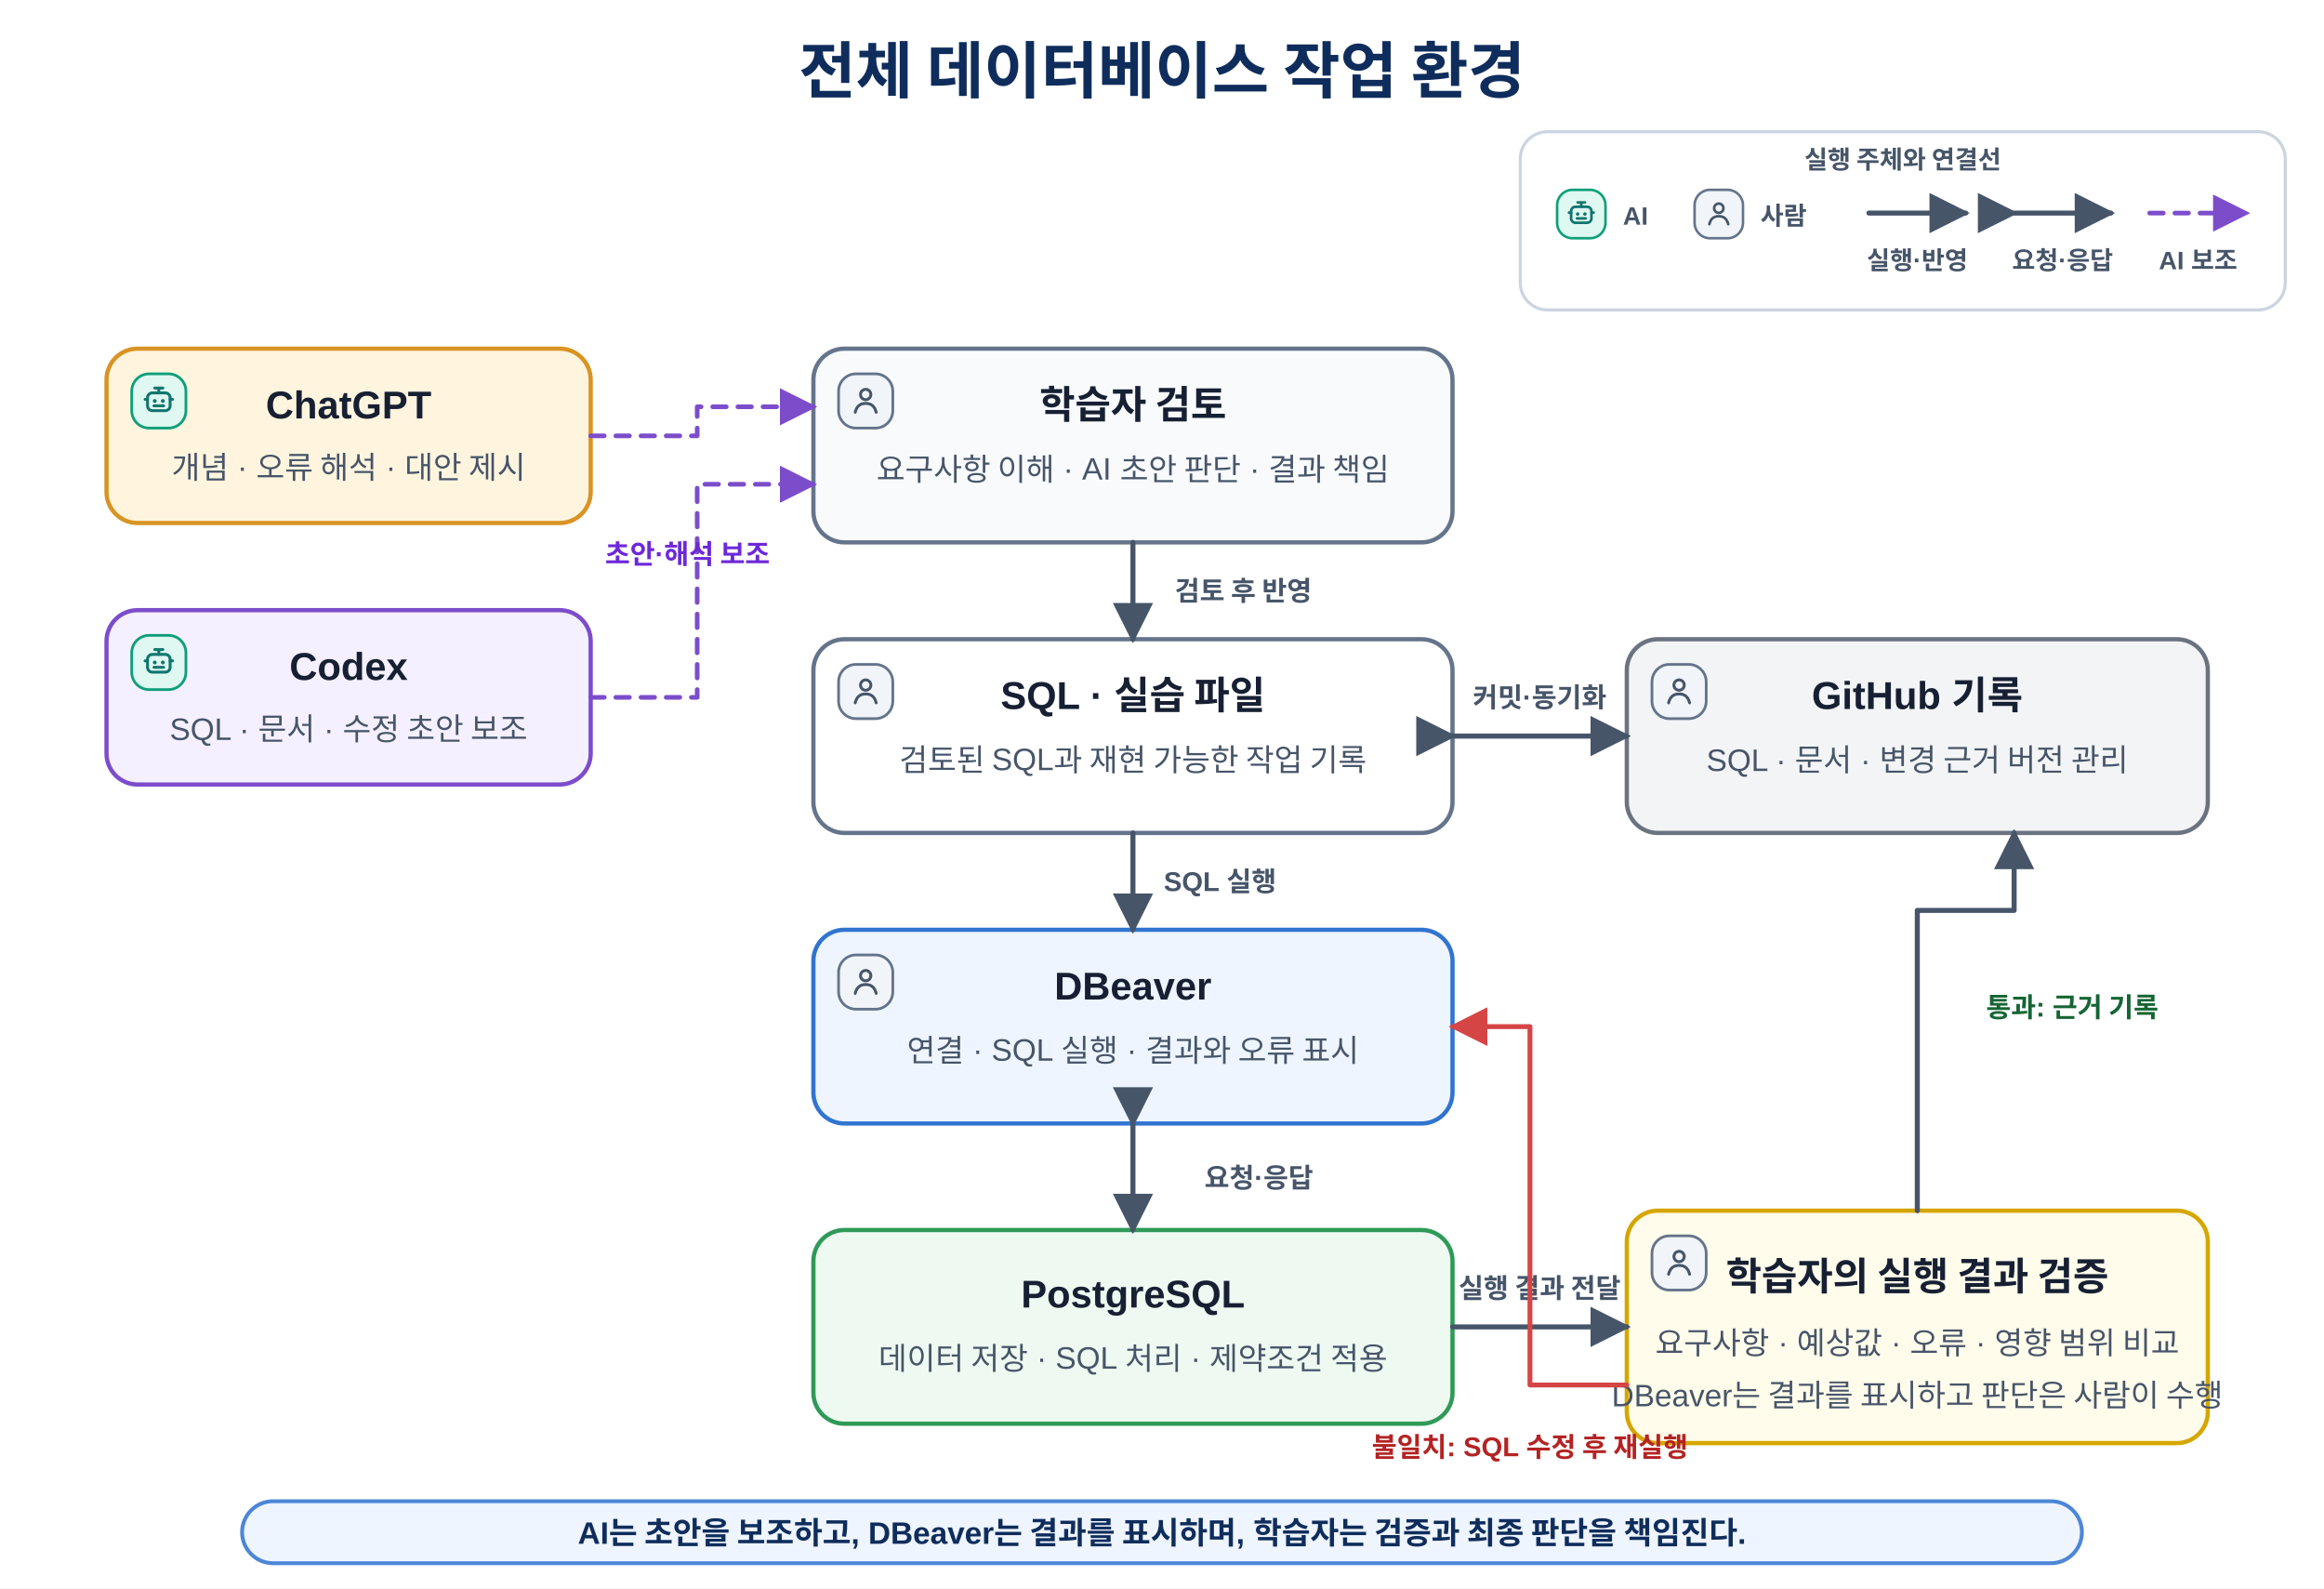
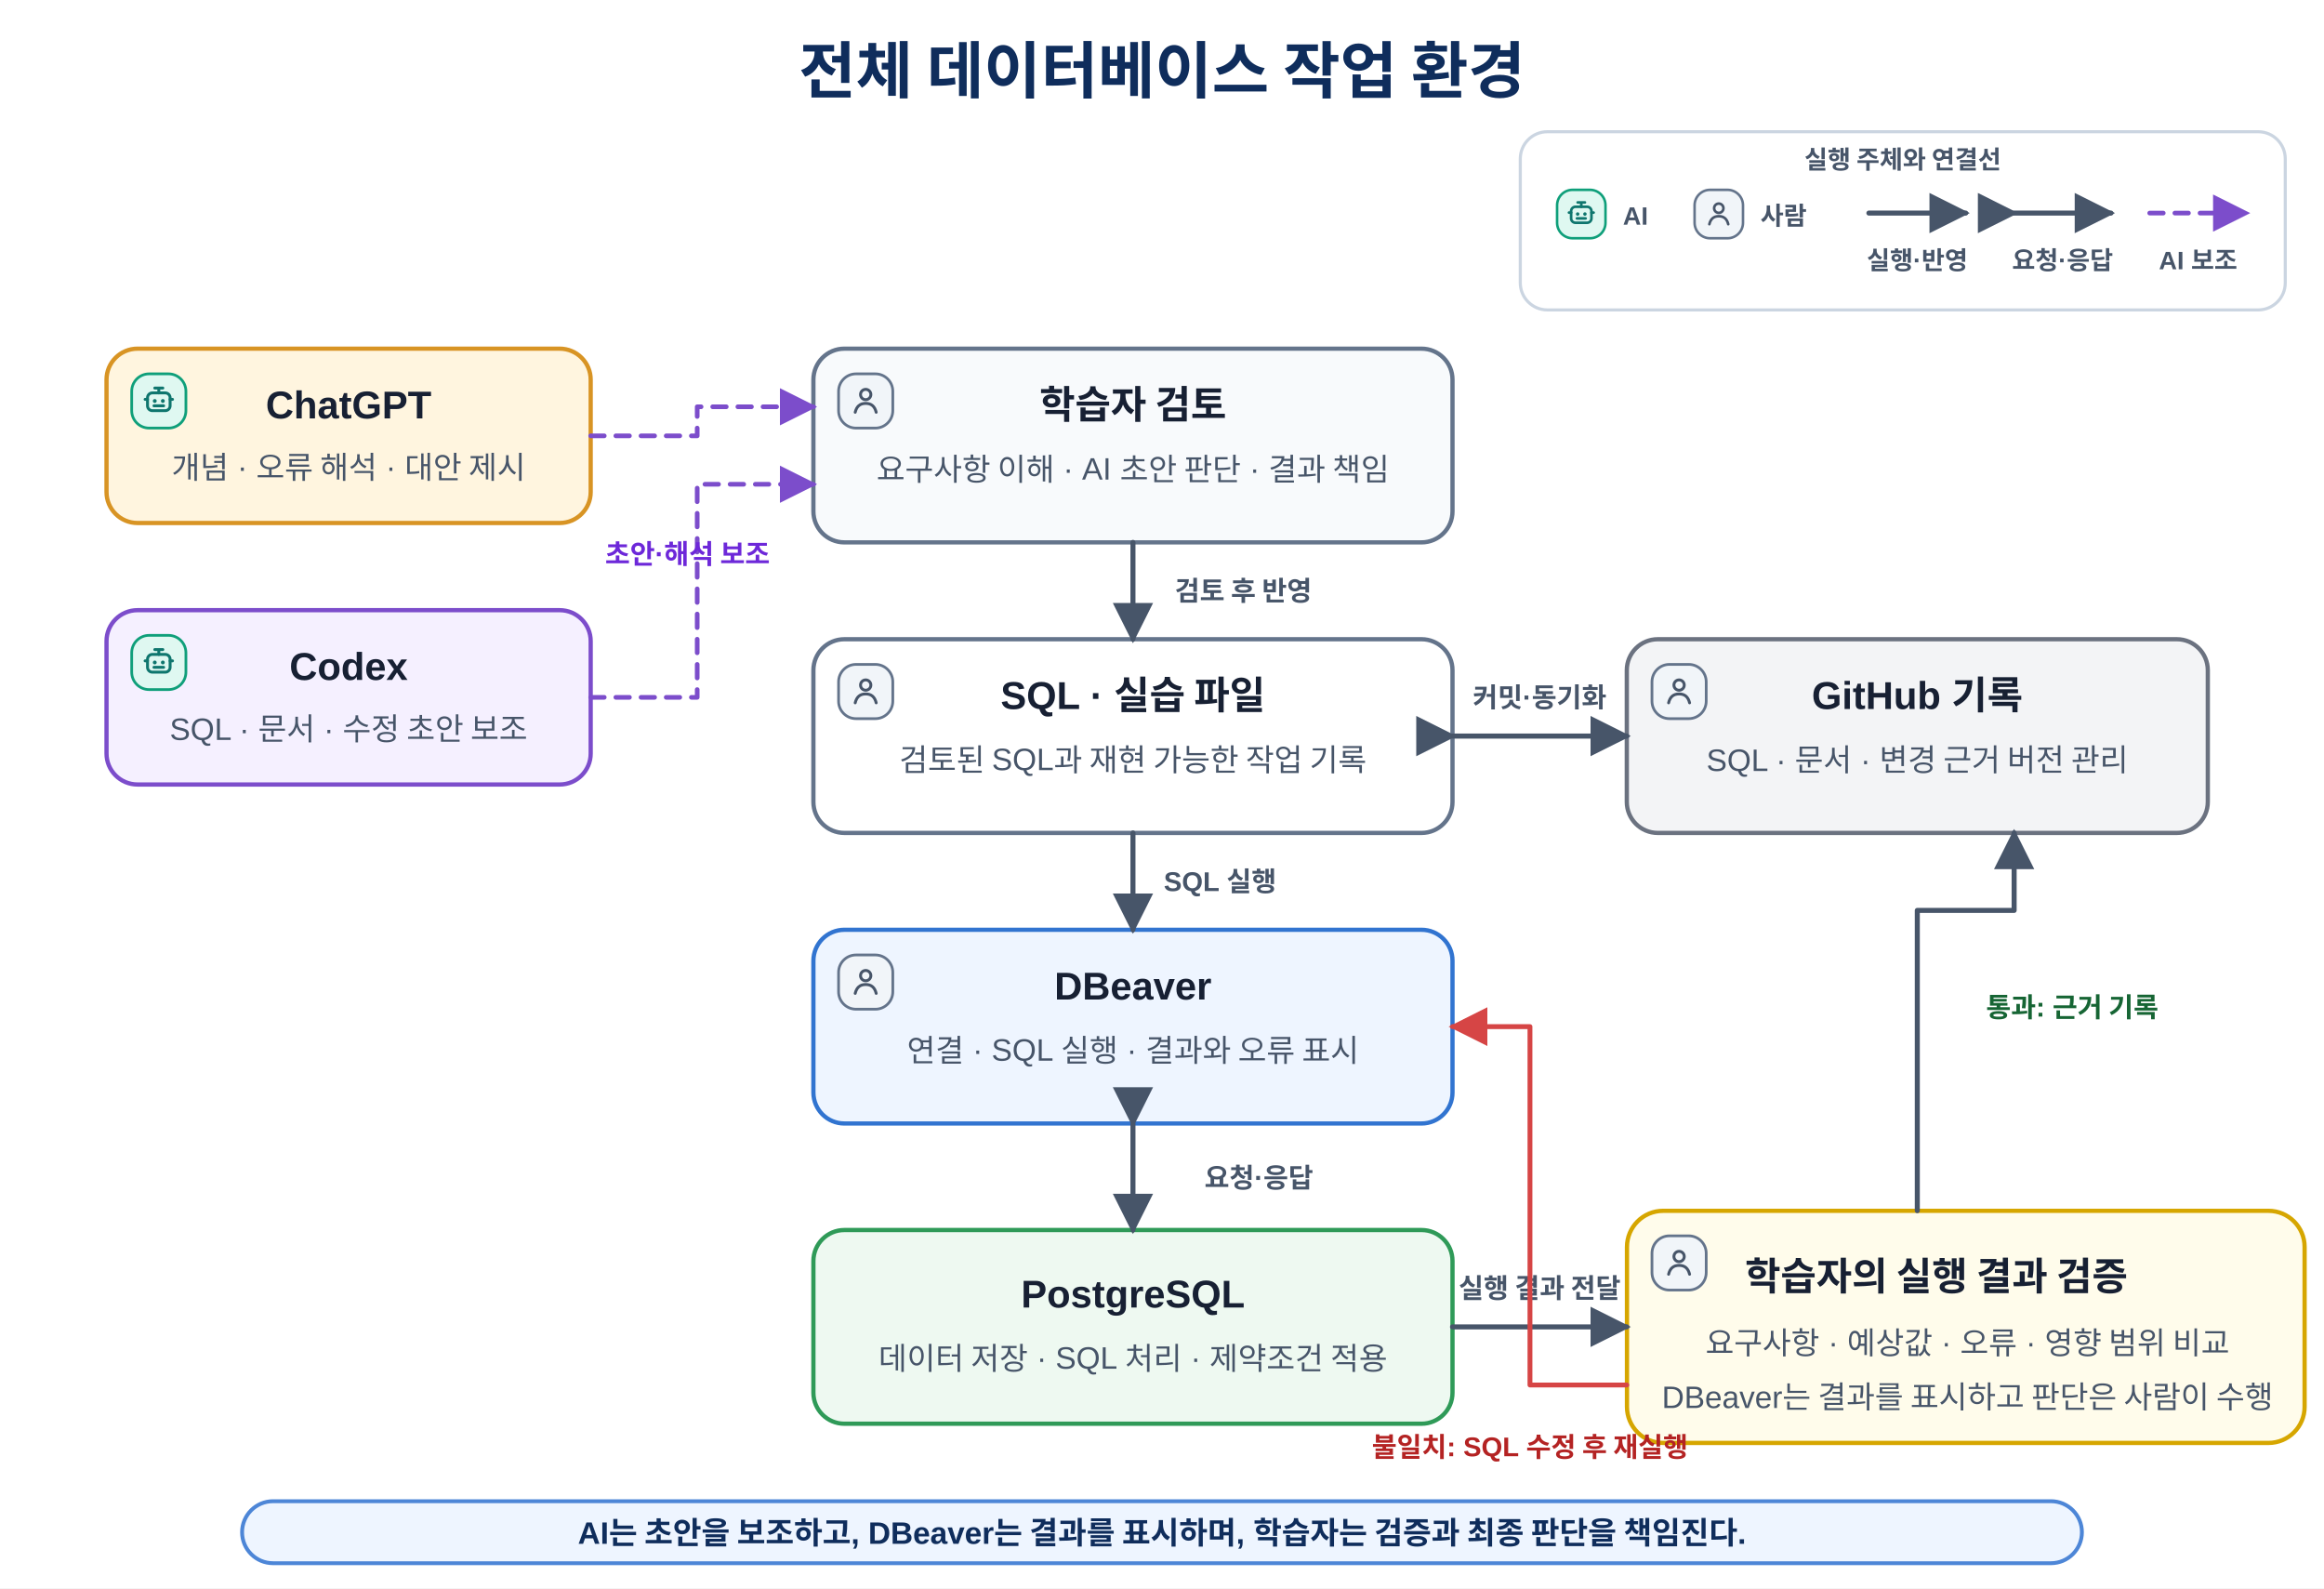
- <svg xmlns="http://www.w3.org/2000/svg" width="100%" viewBox="0 0 1200 820" role="img" aria-labelledby="title desc">
-   <defs>
+ <svg xmlns="http://www.w3.org/2000/svg" width="100%" viewBox="0 0 1200 820" role="img" aria-labelledby="title desc" version="1.1" id="svg38">
+   <defs id="defs6">
    <marker id="arrow" viewBox="0 0 10 10" refX="9" refY="5" markerWidth="8" markerHeight="8" orient="auto">
-       <path d="M0 0L10 5L0 10Z" fill="#475569" />
+       <path d="M0 0L10 5L0 10Z" fill="#475569" id="path1" />
    </marker>
    <marker id="arrow-purple" viewBox="0 0 10 10" refX="9" refY="5" markerWidth="8" markerHeight="8" orient="auto">
-       <path d="M0 0L10 5L0 10Z" fill="#7c4dcb" />
+       <path d="M0 0L10 5L0 10Z" fill="#7c4dcb" id="path2" />
    </marker>
    <marker id="arrow-red" viewBox="0 0 10 10" refX="9" refY="5" markerWidth="8" markerHeight="8" orient="auto">
-       <path d="M0 0L10 5L0 10Z" fill="#d64545" />
+       <path d="M0 0L10 5L0 10Z" fill="#d64545" id="path3" />
    </marker>
-     <style>
+     <style id="style3">
      text{font-family:"Malgun Gothic","Apple SD Gothic Neo","Noto Sans KR",Arial,sans-serif;fill:#172033}
      .title{font-size:32px;font-weight:800;text-anchor:middle;fill:#0f2d5c}
      .node{stroke-width:2.2}
      .user{fill:#f8fafc;stroke:#64748b}
      .file{fill:#ffffff;stroke:#64748b}
      .dbeaver{fill:#eef5ff;stroke:#3174d0}
      .pg{fill:#eef9f1;stroke:#2f9a58}
      .ai1{fill:#fff5df;stroke:#d89424}
      .ai2{fill:#f5f0ff;stroke:#7c4dcb}
      .github{fill:#f3f4f6;stroke:#6b7280}
      .check{fill:#fffceb;stroke:#d6a600}
      .name{font-size:20px;font-weight:800;text-anchor:middle}
      .sub{font-size:16px;text-anchor:middle;fill:#475569}
      .line{stroke:#475569;stroke-width:2.6;fill:none;stroke-linecap:round;stroke-linejoin:round;marker-end:url(#arrow)}
      .sync{stroke:#475569;stroke-width:2.6;fill:none;stroke-linecap:round;stroke-linejoin:round;marker-start:url(#arrow);marker-end:url(#arrow)}
      .ai-assist{stroke:#7c4dcb;stroke-width:2.4;fill:none;stroke-linecap:round;stroke-linejoin:round;stroke-dasharray:7 6;marker-end:url(#arrow-purple)}
      .retry{stroke:#d64545;stroke-width:2.5;fill:none;stroke-linecap:round;stroke-linejoin:round;marker-end:url(#arrow-red)}
      .edge-label{font-size:14px;font-weight:700;text-anchor:middle;fill:#475569}
      .ai-label{fill:#6d28d9}
      .retry-label{fill:#b42323}
      .pass-label{fill:#166534}
      .note-box{fill:#eef5ff;stroke:#4d86d7;stroke-width:2}
      .note{font-size:16px;font-weight:700;text-anchor:middle;fill:#0f2d5c}
      .legend-title{font-size:13px;font-weight:800;text-anchor:middle;fill:#475569}
      .legend-text{font-size:13px;font-weight:700;fill:#475569}
    </style>
    <symbol id="actor-ai-icon" viewBox="0 0 24 24">
-       <rect x="5" y="7" width="14" height="11" rx="3" fill="none" stroke="currentColor" stroke-width="1.8" />
-       <path d="M12 4v3M9.5 4h5" fill="none" stroke="currentColor" stroke-width="1.8" stroke-linecap="round" />
-       <circle cx="9.5" cy="12" r="1.2" fill="currentColor" />
-       <circle cx="14.5" cy="12" r="1.2" fill="currentColor" />
-       <path d="M9 15h6M5 11H3.5M20.5 11H19" fill="none" stroke="currentColor" stroke-width="1.8" stroke-linecap="round" />
+       <rect x="5" y="7" width="14" height="11" rx="3" fill="none" stroke="currentColor" stroke-width="1.8" id="rect3" />
+       <path d="M12 4v3M9.5 4h5" fill="none" stroke="currentColor" stroke-width="1.8" stroke-linecap="round" id="path4" />
+       <circle cx="9.5" cy="12" r="1.2" fill="currentColor" id="circle4" />
+       <circle cx="14.5" cy="12" r="1.2" fill="currentColor" id="circle5" />
+       <path d="M9 15h6M5 11H3.5M20.5 11H19" fill="none" stroke="currentColor" stroke-width="1.8" stroke-linecap="round" id="path5" />
    </symbol>
    <symbol id="actor-human-icon" viewBox="0 0 24 24">
-       <circle cx="12" cy="8" r="3.2" fill="none" stroke="currentColor" stroke-width="1.8" />
-       <path d="M5.5 19c.9-3.7 3-5.5 6.5-5.5s5.6 1.8 6.5 5.5" fill="none" stroke="currentColor" stroke-width="1.8" stroke-linecap="round" />
+       <circle cx="12" cy="8" r="3.2" fill="none" stroke="currentColor" stroke-width="1.8" id="circle6" />
+       <path d="M5.5 19c.9-3.7 3-5.5 6.5-5.5s5.6 1.8 6.5 5.5" fill="none" stroke="currentColor" stroke-width="1.8" stroke-linecap="round" id="path6" />
    </symbol>
  </defs>
-   <rect width="1200" height="820" fill="#ffffff" />
-   <text x="600" y="48" class="title">전체 데이터베이스 작업 환경</text>
+   <rect width="1200" height="820" fill="#ffffff" id="rect6" />
+   <text x="600" y="48" class="title" id="text6">전체 데이터베이스 작업 환경</text>
  <g id="legend" aria-label="실행 주체와 연결선 범례">
-     <rect x="785" y="68" width="395" height="92" rx="14" fill="#ffffff" stroke="#cbd5e1" stroke-width="1.6" />
-     <text x="982.5" y="87" class="legend-title">실행 주체와 연결선</text>
-     <g transform="translate(804 98)">
-       <rect width="25" height="25" rx="8" fill="#dff8f1" stroke="#0f9f7a" stroke-width="1.3" />
-       <use href="#actor-ai-icon" x="3.5" y="3.5" width="18" height="18" style="color:#0f766e" />
+     <rect x="785" y="68" width="395" height="92" rx="14" fill="#ffffff" stroke="#cbd5e1" stroke-width="1.6" id="rect7" />
+     <text x="982.5" y="87" class="legend-title" id="text7">실행 주체와 연결선</text>
+     <g transform="translate(804 98)" id="g8">
+       <rect width="25" height="25" rx="8" fill="#dff8f1" stroke="#0f9f7a" stroke-width="1.3" id="rect8" />
+       <use href="#actor-ai-icon" x="3.5" y="3.5" width="18" height="18" style="color:#0f766e" id="use8" />
    </g>
-     <text x="838" y="116" class="legend-text" fill="#0f766e">AI</text>
-     <g transform="translate(875 98)">
-       <rect width="25" height="25" rx="8" fill="#f1f5f9" stroke="#64748b" stroke-width="1.3" />
-       <use href="#actor-human-icon" x="3.5" y="3.5" width="18" height="18" style="color:#475569" />
+     <text x="838" y="116" class="legend-text" fill="#0f766e" id="text8">AI</text>
+     <g transform="translate(875 98)" id="g9">
+       <rect width="25" height="25" rx="8" fill="#f1f5f9" stroke="#64748b" stroke-width="1.3" id="rect9" />
+       <use href="#actor-human-icon" x="3.5" y="3.5" width="18" height="18" style="color:#475569" id="use9" />
    </g>
-     <text x="909" y="116" class="legend-text">사람</text>
-     <path d="M965 110 H1015" class="line" />
-     <text x="990" y="139" class="legend-text" text-anchor="middle">실행·반영</text>
-     <path d="M1040 110 H1090" class="sync" />
-     <text x="1065" y="139" class="legend-text" text-anchor="middle">요청·응답</text>
-     <path d="M1110 110 H1160" class="ai-assist" />
-     <text x="1135" y="139" class="legend-text ai-label" text-anchor="middle">AI 보조</text>
+     <text x="909" y="116" class="legend-text" id="text9">사람</text>
+     <path d="M965 110 H1015" class="line" id="path9" />
+     <text x="990" y="139" class="legend-text" text-anchor="middle" id="text10">실행·반영</text>
+     <path d="M1040 110 H1090" class="sync" id="path10" />
+     <text x="1065" y="139" class="legend-text" text-anchor="middle" id="text11">요청·응답</text>
+     <path d="M1110 110 H1160" class="ai-assist" id="path11" />
+     <text x="1135" y="139" class="legend-text ai-label" text-anchor="middle" id="text12">AI 보조</text>
  </g>
-   <rect x="55" y="180" width="250" height="90" rx="16" class="node ai1" />
-   <g transform="translate(68 193)" aria-label="AI 실행">
-     <rect width="28" height="28" rx="9" fill="#dff8f1" stroke="#0f9f7a" stroke-width="1.4" />
-     <use href="#actor-ai-icon" x="4" y="4" width="20" height="20" style="color:#0f766e" />
+   <rect x="55" y="180" width="250" height="90" rx="16" class="node ai1" id="rect12" />
+   <g transform="translate(68 193)" aria-label="AI 실행" id="g13">
+     <rect width="28" height="28" rx="9" fill="#dff8f1" stroke="#0f9f7a" stroke-width="1.4" id="rect13" />
+     <use href="#actor-ai-icon" x="4" y="4" width="20" height="20" style="color:#0f766e" id="use13" />
  </g>
-   <text x="180" y="216" class="name">ChatGPT</text>
-   <text x="180" y="247" class="sub">개념 · 오류 해석 · 대안 제시</text>
-   <rect x="55" y="315" width="250" height="90" rx="16" class="node ai2" />
-   <g transform="translate(68 328)" aria-label="AI 실행">
-     <rect width="28" height="28" rx="9" fill="#dff8f1" stroke="#0f9f7a" stroke-width="1.4" />
-     <use href="#actor-ai-icon" x="4" y="4" width="20" height="20" style="color:#0f766e" />
+   <text x="180" y="216" class="name" id="text13">ChatGPT</text>
+   <text x="180" y="247" class="sub" id="text14">개념 · 오류 해석 · 대안 제시</text>
+   <rect x="55" y="315" width="250" height="90" rx="16" class="node ai2" id="rect14" />
+   <g transform="translate(68 328)" aria-label="AI 실행" id="g15">
+     <rect width="28" height="28" rx="9" fill="#dff8f1" stroke="#0f9f7a" stroke-width="1.4" id="rect15" />
+     <use href="#actor-ai-icon" x="4" y="4" width="20" height="20" style="color:#0f766e" id="use15" />
  </g>
-   <text x="180" y="351" class="name">Codex</text>
-   <text x="180" y="382" class="sub">SQL · 문서 · 수정 초안 보조</text>
-   <rect x="420" y="180" width="330" height="100" rx="16" class="node user" />
-   <g transform="translate(433 193)" aria-label="사람 실행">
-     <rect width="28" height="28" rx="9" fill="#f1f5f9" stroke="#64748b" stroke-width="1.4" />
-     <use href="#actor-human-icon" x="4" y="4" width="20" height="20" style="color:#475569" />
+   <text x="180" y="351" class="name" id="text15">Codex</text>
+   <text x="180" y="382" class="sub" id="text16">SQL · 문서 · 수정 초안 보조</text>
+   <rect x="420" y="180" width="330" height="100" rx="16" class="node user" id="rect16" />
+   <g transform="translate(433 193)" aria-label="사람 실행" id="g17">
+     <rect width="28" height="28" rx="9" fill="#f1f5f9" stroke="#64748b" stroke-width="1.4" id="rect17" />
+     <use href="#actor-human-icon" x="4" y="4" width="20" height="20" style="color:#475569" id="use17" />
  </g>
-   <text x="585" y="216" class="name">학습자 검토</text>
-   <text x="585" y="248" class="sub">요구사항 이해 · AI 초안 판단 · 결과 책임</text>
-   <path d="M305 225 H360 V210 H420" class="ai-assist" />
-   <path d="M305 360 H360 V250 H420" class="ai-assist" />
-   <text x="355" y="291" class="edge-label ai-label">초안·해석 보조</text>
-   <rect x="420" y="330" width="330" height="100" rx="16" class="node file" />
-   <g transform="translate(433 343)" aria-label="사람 실행">
-     <rect width="28" height="28" rx="9" fill="#f1f5f9" stroke="#64748b" stroke-width="1.4" />
-     <use href="#actor-human-icon" x="4" y="4" width="20" height="20" style="color:#475569" />
+   <text x="585" y="216" class="name" id="text17">학습자 검토</text>
+   <text x="585" y="248" class="sub" id="text18">요구사항 이해 · AI 초안 판단 · 결과 책임</text>
+   <path d="M305 225 H360 V210 H420" class="ai-assist" id="path18" />
+   <path d="M305 360 H360 V250 H420" class="ai-assist" id="path19" />
+   <text x="355" y="291" class="edge-label ai-label" id="text19">초안·해석 보조</text>
+   <rect x="420" y="330" width="330" height="100" rx="16" class="node file" id="rect19" />
+   <g transform="translate(433 343)" aria-label="사람 실행" id="g20">
+     <rect width="28" height="28" rx="9" fill="#f1f5f9" stroke="#64748b" stroke-width="1.4" id="rect20" />
+     <use href="#actor-human-icon" x="4" y="4" width="20" height="20" style="color:#475569" id="use20" />
  </g>
-   <text x="585" y="366" class="name">SQL · 실습 파일</text>
-   <text x="585" y="398" class="sub">검토된 SQL과 재현 가능한 작업 기록</text>
-   <path d="M585 280 V330" class="line" />
-   <text x="642" y="310" class="edge-label">검토 후 반영</text>
-   <rect x="420" y="480" width="330" height="100" rx="16" class="node dbeaver" />
-   <g transform="translate(433 493)" aria-label="사람 실행">
-     <rect width="28" height="28" rx="9" fill="#f1f5f9" stroke="#64748b" stroke-width="1.4" />
-     <use href="#actor-human-icon" x="4" y="4" width="20" height="20" style="color:#475569" />
+   <text x="585" y="366" class="name" id="text20">SQL · 실습 파일</text>
+   <text x="585" y="398" class="sub" id="text21">검토된 SQL과 재현 가능한 작업 기록</text>
+   <path d="M585 280 V330" class="line" id="path21" />
+   <text x="642" y="310" class="edge-label" id="text22">검토 후 반영</text>
+   <rect x="420" y="480" width="330" height="100" rx="16" class="node dbeaver" id="rect22" />
+   <g transform="translate(433 493)" aria-label="사람 실행" id="g23">
+     <rect width="28" height="28" rx="9" fill="#f1f5f9" stroke="#64748b" stroke-width="1.4" id="rect23" />
+     <use href="#actor-human-icon" x="4" y="4" width="20" height="20" style="color:#475569" id="use23" />
  </g>
-   <text x="585" y="516" class="name">DBeaver</text>
-   <text x="585" y="548" class="sub">연결 · SQL 실행 · 결과와 오류 표시</text>
-   <path d="M585 430 V480" class="line" />
-   <text x="630" y="460" class="edge-label">SQL 실행</text>
-   <rect x="420" y="635" width="330" height="100" rx="16" class="node pg" />
-   <text x="585" y="675" class="name">PostgreSQL</text>
-   <text x="585" y="707" class="sub">데이터 저장 · SQL 처리 · 제약조건 적용</text>
-   <path d="M585 580 V635" class="sync" />
-   <text x="650" y="613" class="edge-label">요청·응답</text>
-   <rect x="840" y="330" width="300" height="100" rx="16" class="node github" />
-   <g transform="translate(853 343)" aria-label="사람 실행">
-     <rect width="28" height="28" rx="9" fill="#f1f5f9" stroke="#64748b" stroke-width="1.4" />
-     <use href="#actor-human-icon" x="4" y="4" width="20" height="20" style="color:#475569" />
+   <text x="585" y="516" class="name" id="text23">DBeaver</text>
+   <text x="585" y="548" class="sub" id="text24">연결 · SQL 실행 · 결과와 오류 표시</text>
+   <path d="M585 430 V480" class="line" id="path24" />
+   <text x="630" y="460" class="edge-label" id="text25">SQL 실행</text>
+   <rect x="420" y="635" width="330" height="100" rx="16" class="node pg" id="rect25" />
+   <text x="585" y="675" class="name" id="text26">PostgreSQL</text>
+   <text x="585" y="707" class="sub" id="text27">데이터 저장 · SQL 처리 · 제약조건 적용</text>
+   <path d="M585 580 V635" class="sync" id="path27" />
+   <text x="650" y="613" class="edge-label" id="text28">요청·응답</text>
+   <rect x="840" y="330" width="300" height="100" rx="16" class="node github" id="rect28" />
+   <g transform="translate(853 343)" aria-label="사람 실행" id="g29">
+     <rect width="28" height="28" rx="9" fill="#f1f5f9" stroke="#64748b" stroke-width="1.4" id="rect29" />
+     <use href="#actor-human-icon" x="4" y="4" width="20" height="20" style="color:#475569" id="use29" />
  </g>
-   <text x="990" y="366" class="name">GitHub 기록</text>
-   <text x="990" y="398" class="sub">SQL · 문서 · 변경 근거 버전 관리</text>
-   <path d="M750 380 H840" class="sync" />
-   <text x="795" y="365" class="edge-label">커밋·동기화</text>
-   <rect x="840" y="625" width="300" height="120" rx="16" class="node check" />
-   <g transform="translate(853 638)" aria-label="사람 실행">
-     <rect width="28" height="28" rx="9" fill="#f1f5f9" stroke="#64748b" stroke-width="1.4" />
-     <use href="#actor-human-icon" x="4" y="4" width="20" height="20" style="color:#475569" />
+   <text x="990" y="366" class="name" id="text29">GitHub 기록</text>
+   <text x="990" y="398" class="sub" id="text30">SQL · 문서 · 변경 근거 버전 관리</text>
+   <path d="M750 380 H840" class="sync" id="path30" />
+   <text x="795" y="365" class="edge-label" id="text31">커밋·동기화</text>
+   <rect x="840.087" y="625.087" width="349.9" height="119.826" rx="18.661" class="node check" id="rect31" />
+   <g transform="translate(853 638)" aria-label="사람 실행" id="g32">
+     <rect width="28" height="28" rx="9" fill="#f1f5f9" stroke="#64748b" stroke-width="1.4" id="rect32" />
+     <use href="#actor-human-icon" x="4" y="4" width="20" height="20" style="color:#475569" id="use32" />
  </g>
-   <text x="990" y="666" class="name">학습자의 실행 결과 검증</text>
-   <text x="990" y="699" class="sub">요구사항 · 예상값 · 오류 · 영향 범위 비교</text>
-   <text x="990" y="726" class="sub">DBeaver는 결과를 표시하고 판단은 사람이 수행</text>
-   <path d="M750 685 H840" class="line" />
-   <text x="795" y="670" class="edge-label">실행 결과 전달</text>
-   <path d="M990 625 V470 H1040 V430" class="line" />
-   <text x="1070" y="525" class="edge-label pass-label">통과: 근거 기록</text>
-   <path d="M840 715 H790 V530 H750" class="retry" />
-   <text x="790" y="752" class="edge-label retry-label">불일치: SQL 수정 후 재실행</text>
-   <rect x="125" y="775" width="950" height="32" rx="16" class="note-box" />
-   <text x="600" y="797" class="note">AI는 초안을 보조하고, DBeaver는 결과를 표시하며, 학습자는 검증과 최종 판단을 책임진다.</text>
+   <text x="999.836" y="666" class="name" id="text32">학습자의 실행 결과 검증</text>
+   <text x="1015.932" y="699" class="sub" id="text33">요구사항 · 예상값 · 오류 · 영향 범위 비교</text>
+   <text x="1015.932" y="726.894" class="sub" id="text34">DBeaver는 결과를 표시하고 판단은 사람이 수행</text>
+   <path d="M750 685 H840" class="line" id="path34" />
+   <text x="795" y="670" class="edge-label" id="text35">실행 결과 전달</text>
+   <path d="M990 625 V470 H1040 V430" class="line" id="path35" />
+   <text x="1070" y="525" class="edge-label pass-label" id="text36">통과: 근거 기록</text>
+   <path d="M840 715 H790 V530 H750" class="retry" id="path36" />
+   <text x="790" y="752" class="edge-label retry-label" id="text37">불일치: SQL 수정 후 재실행</text>
+   <rect x="125" y="775" width="950" height="32" rx="16" class="note-box" id="rect37" />
+   <text x="600" y="797" class="note" id="text38">AI는 초안을 보조하고, DBeaver는 결과를 표시하며, 학습자는 검증과 최종 판단을 책임진다.</text>
</svg>
